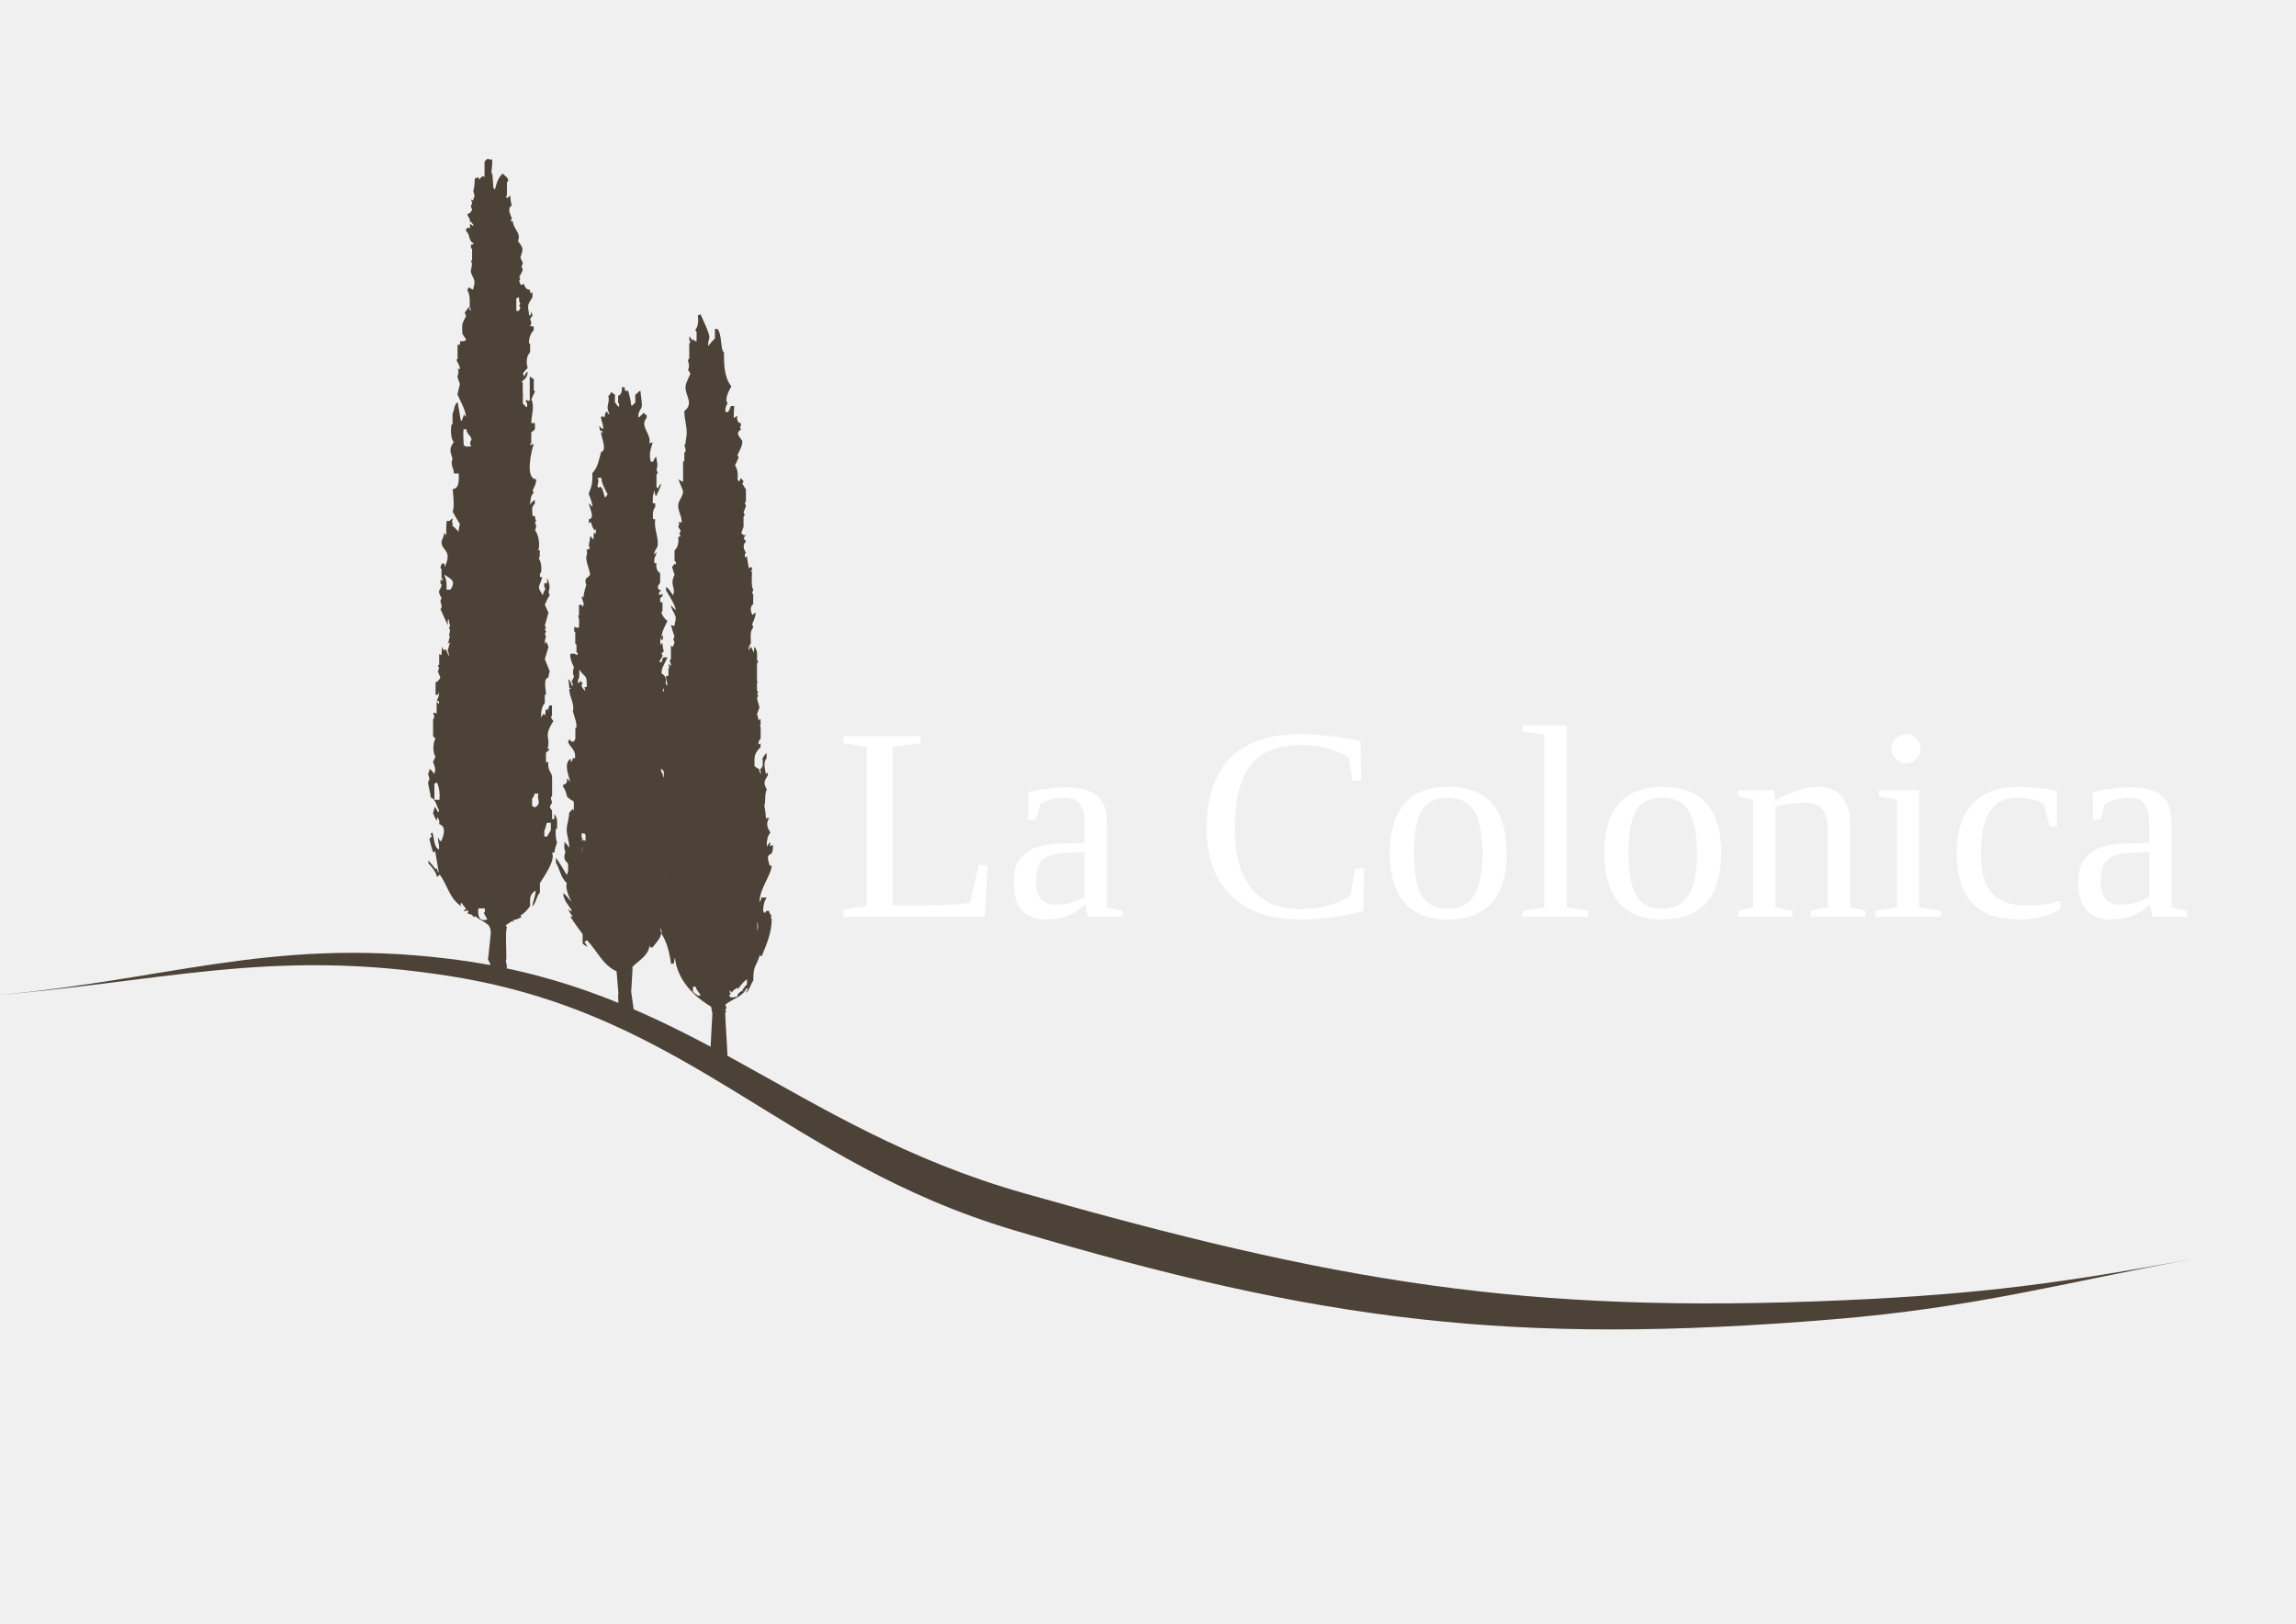
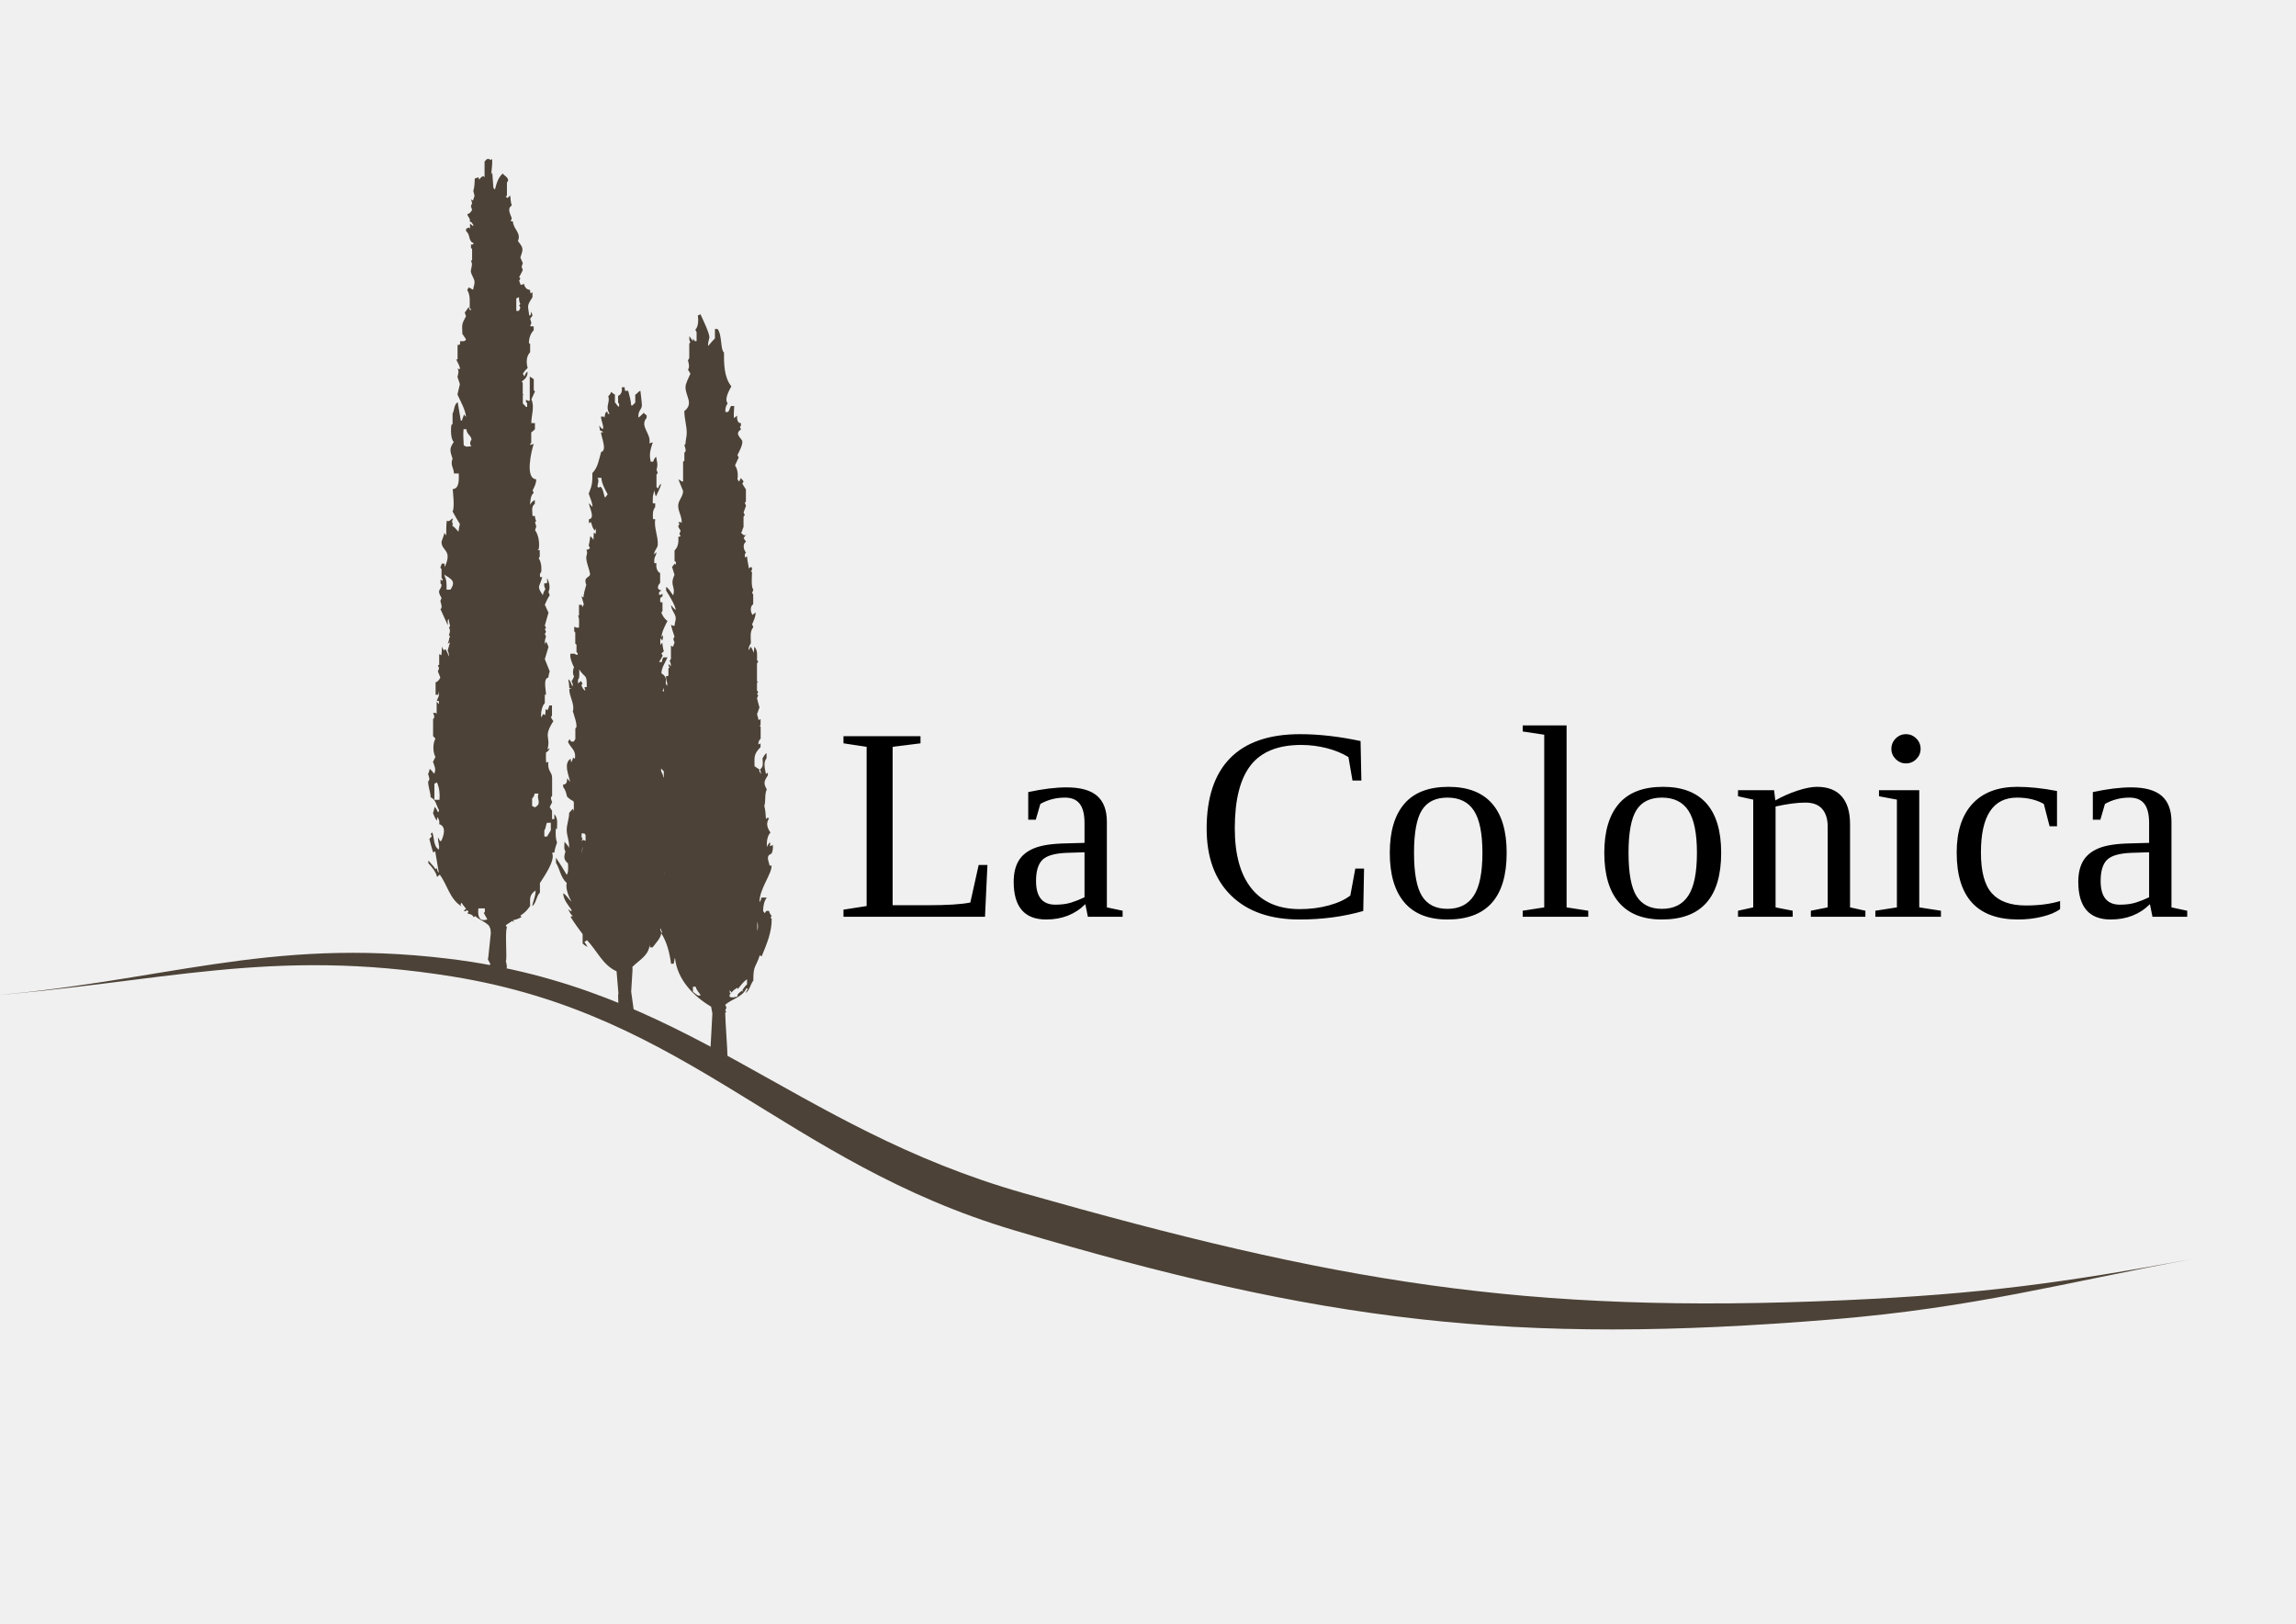
<svg xmlns="http://www.w3.org/2000/svg" id="lacolonica-logo" height="{{ site.logo_height }}" version="1.1" viewBox="0 0 1587.4 1122.52" xml:space="preserve">
  <g id="g70" transform="matrix(1.333333,0,0,-1.333333,0,1122.52)">
    <g id="g72" transform="scale(0.13) translate(-500, -1000)">
      <path style="fill:none;fill-opacity:1;fill-rule:nonzero;stroke:none" id="path74" d="M 0,8418.89 H 11905.5 V 0 H 0 v 8418.89 0" />
      <path style="fill:#4c4237;fill-opacity:1;fill-rule:evenodd;stroke:none" id="path76" d="m 9248.69,2455.8 c -522.83,-96.3 -872.15,-194.88 -1439.54,-241.5 -1276.4,-104.86 -2036.99,-9.89 -3264.47,355.48 -918.66,273.45 -1293.52,859.15 -2239.76,1011.86 -728.03,117.5 -1160.01,-25.05 -1889.221,-80.09 729.211,55.04 1144.301,239.02 1871.191,151.34 960.61,-115.85 1366.85,-671.48 2297.7,-935.59 1239.08,-351.55 1988.25,-484 3274.84,-426.44 545.04,24.38 866.43,68.64 1389.26,164.94" />
      <path style="fill:#4c4237;fill-opacity:1;fill-rule:nonzero;stroke:none" id="path78" d="m 2433.92,3853.4 v -15.1 l -4.52,-2.44 14.43,-26.55 c -36.27,-11.91 -38.4,19.61 -35.65,44.09 z m 263.19,341.4 v -29.43 c -5.19,-8.45 -9.58,-17.39 -15.29,-25.51 h -10.64 v 24.67 c 6.7,8.82 5.66,20.55 10.26,30.27 z m -48.96,116.59 c -9.92,-21.1 15.76,-39.54 -14.71,-54.95 l -10.99,5.41 v 29.54 c 5.11,5.6 9.32,12.25 9.91,20 z m -405.07,44.46 c 9.51,-22.08 11.93,-45.74 9.85,-69.54 h -20.24 v 64.37 z m 28.67,828.53 c 27.37,-16.8 48.86,-25.72 24.88,-59.79 h -15.52 c 0.11,26.43 1.34,34.93 -9.36,59.79 z m 88.66,580.03 c 1.06,-21.32 20.29,-25.78 20.24,-41.92 -6.34,-7.42 -7.58,-18.97 -0.41,-26.31 l -20.37,-1.36 -10.19,5.23 c -0.66,21.53 -3.09,42.84 -0.68,64.36 z m 209.65,526.52 c 0.31,-9.05 0.39,-19.48 5.59,-27.31 l -4.88,-4.88 4.88,-9.74 -5.84,-12.82 h -10.49 v 49.88 z m -106.89,550.88 -7.89,-4.35 -2.22,4.4 h -10.66 l -9.65,-9.97 v -62.8 l -4.39,4.75 c -7.79,-1.8 -12.81,-8.2 -17.11,-14.45 l -2.86,9.82 -14.84,-5.4 c -0.34,-16.48 -0.66,-33.38 -5.59,-49.26 l 4.88,-19.5 -6.3,-18.74 -7.61,4.62 4.16,-15.13 -4.88,-12.18 4.88,-14.62 c -3.82,-7.18 -10.11,-15.76 -18.89,-16.67 0.81,-11.08 13.62,-17.58 9.39,-29.5 12.52,-4.08 7.04,-7.03 13.81,-11.95 v -6.83 l -12.69,9.91 v -19.62 l -4.52,4.47 -10.9,-4.87 v -10.44 c 16.85,-10.46 8.23,-39.79 28.93,-46.33 v -5.34 l -9.65,-1.27 v -13.3 l 4.52,-4.27 v -44.48 l -4.7,-2.12 c 7.89,-14 2.05,-24.4 -0.18,-38.71 -2.15,-13.85 14.5,-31.56 14.63,-46.31 0.09,-10.42 -4.7,-20.25 -5.58,-30.58 -6.06,2.64 -11.9,5.84 -17.3,9.67 l -6.32,-11.48 c 13.28,-19.41 9.74,-48.27 9.7,-70.6 l 4.35,-3.69 v -6.95 c -5.06,2.31 -6.91,9.23 -7.56,14.25 l -16.29,-22.5 4.87,-14.62 c -18.35,-33.23 -15.45,-32.07 -14.53,-70.24 l 14.57,-21.6 c -2.45,-10.02 -16.24,-7.52 -23.75,-7.65 0.3,-7.97 2.18,-17.65 -9.91,-14.33 v -57.42 l -5.02,-1.76 c 3.87,-9.58 15.28,-26.88 14.43,-36.78 l -3.31,-1.78 -6.42,4.08 c 6.5,-11.67 3.46,-21.85 -0.18,-33.84 l 9.75,-29.25 -9.75,-41.43 c 9.54,-21.92 35.11,-66.74 33.49,-89.33 l -7.62,9.92 c -1.43,-8.57 -6.16,-16.11 -7.87,-24.61 H 2338 l -12.4,73.33 c -14.97,-8.54 -12.5,-31.93 -20.47,-45.44 v -41.49 l -4.92,-4.26 c -2.26,-15.83 -2.99,-56.25 9.77,-67.34 -18.91,-27.74 -14.79,-36.42 -4.89,-66.72 -10.01,-26.61 4.63,-34.6 5.59,-59.04 h 19.18 c 0.11,-19.26 4.05,-60.96 -24.11,-62.38 0.46,-9.27 8.69,-76.09 -0.65,-89.2 9.26,-17.01 19.2,-33.63 29.24,-50.2 -2.41,-10.07 -4.77,-20.23 -5.62,-30.58 -8.07,9.22 -16.17,18.61 -26.34,25.61 l 4.96,2.82 c -5.52,9.61 -5.2,14.47 -0.18,24.16 -10.18,-0.71 -11.32,-14.44 -25.31,-8.98 -2.32,-19.19 -1.83,-38.94 -1.91,-58.24 l -7.48,9.69 c -1.09,-8.73 -11.17,-32.36 -11.25,-35.16 -0.97,-37.48 45.58,-31.41 12.32,-101.16 l -0.84,14.02 h -10.51 l -5.68,-15.59 4.71,-6.96 v -34.73 l 4.06,-3.71 v -7.36 l -8.16,4.86 v -15.73 l 4.1,-4.27 c -0.49,-24.3 -22.3,-16.85 0,-53.62 l -4.87,-12.19 c 2.27,-5.99 9.87,-29.4 0.3,-31.73 l 29.38,-64.51 c 1.44,6.86 -3.38,20.03 3.41,24.56 1.35,-9.54 3.67,-18.9 5.91,-28.26 l -4.69,-5.16 c 6.51,-11.66 4.03,-19.59 -0.19,-31.4 l 4.9,-3.94 c -5.89,-9.03 -3.48,-21.38 -10.33,-29.85 l 9.92,5.79 -9.36,-32.94 c 3.34,-6.32 6.61,-16.45 3.45,-23.37 -1.47,10.51 -6.94,19.92 -11.92,29.1 l -7.32,-4.87 -7.08,14.8 c -0.57,-11.39 -0.36,-22.87 -2.44,-34.12 l -8.46,4.34 v -42.55 l -5.05,-2.11 4.69,-11.91 -4.87,-12.18 9.75,-24.38 c -3.3,-8.37 -9.85,-16.71 -18.86,-19.19 v -49.6 h 10.79 l 2.84,13.97 c 0.96,-21.75 -1.43,-19.3 -9.04,-37.87 l 8.81,-1.9 v -11.8 l -9.24,9.95 v -49.28 l -3.08,4.35 h -11.36 c 3.58,-6.51 8.82,-19.27 0.26,-24.32 v -68.4 l 9.38,-9.66 c -10.93,-19.13 -10.92,-53.99 0,-73.12 l -9.75,-19.5 c 5.29,-16.64 14.25,-30.54 4.35,-47.59 -5.04,7.06 -10.39,14.22 -17.48,19.37 -1.15,-7.1 -3.44,-13.98 -6.37,-20.53 2.11,-7.72 9.77,-23.75 0.18,-29.19 -0.08,-21.88 9.15,-41.98 10.02,-63.64 20.37,-7.46 22.89,-33.87 32.83,-50.18 v -7.39 h -5.35 c -1.63,7.6 -6.5,14.11 -11.43,19.92 -1.71,-8.64 -4.16,-17.11 -6.75,-25.52 4.11,-10.56 8.76,-21.03 15.18,-30.41 l 1.93,14.56 c 6.72,-7.31 10.09,-18.25 7.57,-27.99 30.24,-9.12 17.7,-47.17 8.16,-67.35 h -5.11 l -7.48,14.72 c -1.86,-16.38 7.04,-32.4 3.36,-48.69 -22.78,12.41 -17.64,47.47 -26.43,68.34 l -6.22,-5.56 4.16,-10.25 -9.55,-10.01 c 4.97,-18.09 8.55,-36.63 15.47,-54.15 l 7.77,4.63 14.54,-85.73 c -4.33,4.71 -8.89,11.86 -6.63,18.53 l -6.8,-3.68 c -7.96,12.54 -19.06,22.61 -28.42,34.04 v -10.67 c 14.79,-15.94 29.62,-33.28 34.83,-54.95 l 10.71,9.66 c 30.23,-41.36 40.03,-97.99 86.25,-126.47 l -3.79,7.95 5.06,6.38 c 3.26,-9.66 12.24,-15.65 17.06,-24.38 l -9.56,-8.24 8.34,-1.51 4.59,5.07 6.74,-6.34 -4.66,-7.61 c 8.93,-1.98 22.13,-4.4 24.68,-14.92 l 6.57,4.31 c 22.89,-18.93 32.93,-17.66 54.86,-37.69 l 5.95,-13.4 1.49,-16.67 -10.23,-98.34 c -3.82,-4.76 -0.25,-8.12 8.73,-25.77 l -4.69,-5.16 9.93,-11.96 -4.87,-7.32 15.83,-5.87 6.96,4.83 h 36.35 c 10.01,10.32 5.08,25.94 1.79,38 6.33,6.38 -4.15,117.21 4.51,134.25 l -4.89,8.85 25.61,16.74 7.82,-4.16 -4.71,7.5 c 12.11,1.81 23.59,6.66 34.31,12.44 l -4.52,5.92 c 15.86,9.35 28.86,23.28 38.96,38.53 -0.04,29.16 -4.9,42.95 21.71,61.66 0.83,-21.81 -10.46,-41.7 -13.24,-62.99 16.77,14.14 15.46,39.34 30.49,54.73 v 37.81 c 15.67,24.73 63.24,91.44 48.48,120.41 l 9.4,1.87 c 0.84,12.74 6.59,27.28 10.46,39.5 -6.48,16.71 -6.15,37.92 -4.74,55.6 l 4.38,-2.47 c 0.12,20.98 5.16,43.13 -10.54,60.15 v -20.09 h -8.99 v 33.35 l -9.36,14.84 9.75,19.5 c -2.59,7.03 -9.48,19.16 -0.18,24.31 v 72.28 c 0,25.42 -19.12,25.12 -15.06,64.68 l -8.2,-4.24 c -2.36,13.36 -1.12,27.05 -1.19,40.53 6.25,4.31 12.64,9.33 14.44,17.11 l -8.38,-4.01 c 13.69,53.16 -18.41,47.5 23.43,112.55 -4.01,4.66 -7.22,10 -9.74,15.6 l 4.15,6.81 v 39.94 h -10.9 c -0.56,-6.97 -4.97,-12.6 -6.86,-19.18 l -7.61,4.63 c -0.57,-8.05 -0.23,-16.23 -2.14,-24.12 l -7.42,4.79 -7.82,-14.12 c -2.4,16.86 1.88,44.98 14.14,57.6 v 33.23 l 4.61,0.11 c 1.16,14.29 -12.83,65.22 9.43,68.29 0.72,8.48 3.04,16.73 5.55,24.84 l -19.5,48.75 14.63,48.75 c -2.53,7.24 -5.42,14.63 -10.32,20.65 l -3.54,-9.81 c -2.54,9.7 0.72,21.46 4.1,30.59 l -4.87,9.75 4.87,9.75 -4.87,9.75 4.87,4.88 -4.87,9.75 14.63,51.19 -14.63,31.68 c 5.73,13.02 11.48,26.15 19.49,37.96 l -4.86,13.23 c 8.42,18.04 2.35,37.66 -5.18,54.83 -2.76,-9.11 7,-24.27 -11.41,-19.99 -1.29,-7.09 -0.44,-16.95 4.4,-22.65 -4.41,-7.98 -9.37,-16.38 -10.26,-25.65 -25.79,39.1 -13.79,29.36 -2.39,72.61 h -8.53 c -0.69,6.25 -2.81,14.96 3.93,18.78 2.79,16.57 0.39,42.17 -9.57,56.13 l 4.14,6.81 v 25.45 l -9.2,1.58 5.06,2.73 c 4.36,22.65 -0.43,56.9 -14.62,75.56 l 4.88,14.63 -4.88,17.06 4.69,5.16 c -3.48,6 -4.9,12.93 -5.41,19.79 h -9.3 c -0.09,15.57 -6.69,37.68 9.11,48.11 v 15.7 c -8.23,-4.12 -14.78,-11.08 -18.83,-19.3 0.35,13.55 2.08,39.34 14.55,47.56 l -4.56,9.73 c 6.96,14.29 15.09,28 14.17,44.5 -45.84,2.93 -18.52,115.36 -9.71,140.89 l -13.67,-3.92 -0.54,3.78 4.35,4.37 v 41.92 c 5.24,3.72 10.31,7.75 14.66,12.49 v 24.68 h -14.39 c -0.07,30 13.98,66.13 0.25,94.47 l 14.32,31.72 -4.77,4.85 v 44 c -5.6,3.16 -10.33,7.62 -16.01,10.66 v -96.4 l -4.51,-0.92 -10.6,4.17 v -8.43 l 4.57,-4.27 v -15.09 l -3.72,-0.76 -13.4,14.33 v 32.6 l 0.12,2.58 4.04,-2.48 -4.54,5.38 v 44.43 l -4.5,4.32 c 15.02,11.43 24.74,19.74 23.53,40.09 -6.65,-4.14 -10.08,-12.18 -11.98,-19.45 l -6.67,11.05 c 5.53,8.14 11.44,16.37 19.37,22.37 -5.74,20.9 -6.41,46.62 9.78,63.23 v 33.23 l -4.78,3.05 c -0.02,18.9 5.64,37.67 18.98,51.47 v 14.98 l -14.23,1.35 5,12.63 -4.87,17.07 9.5,12.33 -5.03,15.67 -3.32,-14.94 h -4.81 c -5.01,40.84 -11.07,35.22 12.9,72.53 v 19.83 l -7.96,-4.63 -2.05,14.34 c -14.06,-0.3 -21.38,12.49 -24.52,24.48 l -7.33,-4.55 h -5.31 l -5.95,16.06 4.88,9.75 -4.88,4.88 c 5.16,9.32 10.18,18.72 14.6,28.42 l -4.85,13.01 4.88,14.63 -9.75,21.94 c 11.55,34.99 13.35,36.65 -9.75,65.81 13.91,33.41 -18.11,46.39 -20.26,78.55 l -9.02,1.06 4.91,10.58 c -5.09,16.39 -20.56,39.43 -0.15,51.59 -4.47,12.74 -4.88,26.33 -6.24,39.63 l -11.96,-9.93 -6.39,6.52 5.23,2.37 v 52.72 l 4.88,8.23 c -0.01,13.44 -14.64,18.57 -21.56,28 -18.85,-15.69 -25.25,-41.13 -31.1,-63.85 l -6.23,6.7 -4.58,62.04 -4.39,-9.77 c 1.75,20.2 5.36,42.54 4.13,62.69" />
      <path style="fill:#4c4237;fill-opacity:1;fill-rule:nonzero;stroke:none" id="path80" d="m 3274.89,3541.14 c 2.63,-13.45 13.29,-22.93 20.22,-34.17 l -10.32,-1.54 c -7.34,4.74 -14.81,9.51 -20.84,15.91 v 19.8 z m 204.77,29.76 v -20.41 c -7.7,-6.37 -12.66,-15.17 -18.68,-22.99 l 4.17,-6.84 -5.6,4.31 c -8.1,-5.81 -19.29,-12.18 -18.67,-23.7 -14.06,-0.94 -15.48,-5.95 -30.71,-0.43 v 8.14 l 4.51,4.88 -4.12,4.26 v 8.95 l 8.21,-9.69 c 3.87,9.34 14.03,13.05 21.03,19.51 l 3.1,-4.98 c 11.3,13.82 21.9,28.7 36.76,38.99 z m 40.9,229.36 c 3.76,-11.8 3.76,-24.76 0,-36.56 z m -368.23,345.58 c 14.06,-6.48 15.08,-17.15 15.14,-31.11 -6.59,9.52 -12.04,19.92 -15.14,31.11 z m 141.51,2077.07 -10.43,-5.36 c 2.84,-16.32 2.66,-44.19 -10.11,-56.57 l 5.21,-8.83 v -36.69 h -6.95 l -6.5,10 -1.51,-9.57 -13.6,19.47 c -0.62,-6.75 -1.62,-18.02 3.85,-23.13 l -4.51,-6.8 v -57.48 l -5.24,-8.84 c 3.07,-12.33 7.83,-26.26 0,-37.88 3.99,-4.74 7.23,-10.09 9.75,-15.75 -6.28,-14.39 -19.5,-38.27 -19.5,-53.62 0,-35.85 33.83,-65.63 -4.74,-95.18 0.02,-29.53 9.69,-58.13 9.62,-87.63 -0.04,-14.4 -4.75,-28.28 -4.88,-42.66 l -4.69,-6.38 c 2.76,-5.46 10.11,-26.63 0.11,-28.6 v -32.66 l -5.08,-4.27 v -78.32 l -3.74,-0.89 -14.69,9.38 c 2.14,-8.28 18.3,-44.84 18.34,-47.17 0.43,-21.48 -19.5,-37.07 -19.5,-58.5 0,-24.08 16.76,-45.25 13.7,-69.65 l -2.22,4.26 h -10.92 l 4.35,-6.9 -4.91,-10.58 9.75,-17.06 -4.87,-12.19 5.06,-9.47 -9.34,-2.34 c 1.8,-18.66 -0.3,-40.91 -15.11,-54.21 V 5239 l 5.32,-4.27 v -11.37 l -4.5,5.09 -10.68,-13.22 9.75,-31.68 c -20.69,-44.53 5.66,-44.06 -5.43,-81.73 -9.16,11.43 -15.38,25.64 -27.94,33.95 v -15.16 c 9.54,-15.2 38.86,-61.29 37.67,-77.51 -6.69,5.87 -12.83,12.42 -17.9,19.76 0.09,-20.74 18.19,-34.32 18.47,-52.38 0.16,-10.09 -4.53,-19.46 -4.69,-29.53 l -3.84,-0.93 -10.47,3.9 c 3.7,-15.81 8.73,-31.26 14.13,-46.56 l -4.88,-9.75 4.88,-14.63 -6.3,-16.3 -7.97,4.62 v -52.61 l -5.23,-8.83 c 4.34,-5.91 5.62,-13.96 4.3,-21.08 l -8.42,9.93 v -8.96 l 4.12,-4.27 -4.8,-4.87 v -29.63 l -9.47,-1.55 c -1.69,-13.04 7.26,-25.36 4.38,-38.3 -6.77,6.7 -6.72,17.05 -12.61,24.32 -7.01,-35.59 8.65,-70.74 3.08,-106.32 l -9.47,-1.58 v -8.43 l 4.63,-4.26 v -5.07 l -3.27,-1.74 -6.41,4.08 4.69,-11.9 -4.52,-6.81 c 1.79,-14.98 0.2,-30.27 -5.23,-44.38 4.67,-17.38 9.93,-34.63 13.28,-52.33 l -6.46,13.25 h -11.56 c 29.29,-35.45 29.11,-81.56 29.11,-125.14 0,-18.67 9.46,-35.91 8.93,-54.64 l -2.33,9.58 h -13.47 c 1.67,-11.82 2,-23.78 2.3,-35.7 l 4.18,4.92 c 1.28,-16.62 0.65,-33.29 0.76,-49.94 -9.62,-1.34 -19.67,-1.09 -28.49,3.41 v -21.08 l 7.88,-6.57 v -6.98 l -8.54,4.56 c 2.59,-10.44 11.28,-30.23 -4.96,-34.04 v -9.87 c 8.96,-11.61 14.39,-25.43 19.12,-39.18 l -4.16,-4.37 c 7.63,-6.7 4.32,-41.77 4.16,-52.3 l -4.88,-4.26 c -1.16,-13.55 -3.66,-45.27 4.88,-56.06 -10.15,-45.08 12.34,-51.89 8.87,-86.7 -13.71,6.47 -15.04,31.92 -22.56,43.97 -0.11,-1.4 -1.36,-22.67 3.94,-18.21 l -4.88,-7.32 c 0.4,-47.83 43.29,-56.1 34.66,-122.17 l 8.29,4.14 0.93,-6.28 -10.97,-10.97 -8.34,3.37 4.68,-11.9 -4.34,-6.81 v -46.79 l -14.42,-1.96 v -30.31 l 4.14,-4.32 -4.59,-4.96 c 23.57,-36.57 33.84,-79.73 39.54,-122.37 h 10.6 c 2.24,7.83 2.29,16.11 5.1,23.8 8.18,-85.18 72.58,-153.1 144.11,-195.13 l 5.03,-26.97 -7.26,-135.02 -2.41,-3.12 1.54,-2.75 -1.98,-13.39 c -3.32,-4.96 -1.77,-11.98 -1.77,-11.98 l -3,-20.32 73.53,5.96 -0.6,3.12 c 0.82,-0.11 1.65,-0.23 2.46,-0.39 -0.03,32 -9.34,149.15 -9.24,181.16 l 4.88,3.05 -4.88,4.88 4.88,12.18 -4.91,11.33 c 26.61,23.53 68.58,29.86 83.97,65.13 h 6.42 l -9.27,-18.39 c 17.09,11.53 18.78,34.25 30.97,49.58 -0.05,63.01 8.86,48.97 25.85,101.21 l 7.28,-4.91 c 19.78,48.22 41.47,98.12 40.04,151.32 l -4.85,3.05 4.87,7.31 c -5.06,5.57 -9.56,12.27 -10.46,19.92 h -10.92 l -6.2,-9.08 -6.54,8.66 c -0.05,18.79 3.51,38.08 14.38,53.77 h -21.03 c -0.73,-6.77 -3.88,-13.07 -7.98,-18.43 0.13,54.19 50.42,113.56 48.24,145.82 h -7.91 c -2.58,17.83 -17.22,38.81 7.79,47.54 5.35,10.27 6.58,23.81 5.01,35.16 l -7.46,-4.36 -7.37,1.81 4.36,1.43 v 11.37 c -6.53,-4.73 -10.3,-12.1 -13.26,-19.4 -0.42,19.91 0.25,42.75 14.47,58.32 -12.77,18.57 -19.32,37.16 -5.05,57.19 l -8.35,1.5 -4.43,-5.53 c -0.9,17.8 -2.41,35.68 -6.54,53.06 6.49,21.44 0.09,45.1 9.75,65.81 -14.67,26.21 -10.07,32.41 4.34,56.6 v 9.95 l -7.71,-4.9 c -4.03,20.6 -11.59,44.43 2.47,63.01 v 20.24 c -7.46,-5.19 -11.43,-13.61 -16.11,-21.1 0.34,-14.24 5.48,-34.35 -9.44,-43.3 l 3.83,-18.85 c -4.54,4.72 -9.02,11.64 -6.8,18.47 -7.26,2.88 -12.94,8.37 -19.48,12.47 -0.07,37.72 -3.84,46.92 24,75.89 v 14.98 l -8.29,-4.49 c -1.61,8.85 2.77,17.37 8.73,23.63 v 47.85 l -4.79,3.05 4.47,2.44 v 24.97 l -7.84,-4.77 c -1.57,8.03 -3.89,15.89 -6.38,23.67 l 9.75,26.82 -9.75,36.56 4.88,12.19 -4.88,4.87 4.88,7.32 -4.97,7.02 v 31.37 l 4.26,0.1 -4.25,5.38 v 71.01 l 4.96,6.99 -4.97,7.03 c 0.24,19.76 3.53,36.11 -10.22,52.62 -1.48,-8.02 -2.04,-16.18 -2.2,-24.32 -3.43,8.39 -7.65,16.43 -12,24.38 l -9.22,-14.65 c -0.8,10.29 3.81,20.17 9.31,28.58 -0.11,21.61 -5.3,45.93 9.8,64.08 l -4.88,10.97 c 6.02,15.2 14.68,30.57 13.68,47.46 l -12.01,-9.8 c -8.42,11.17 -10.93,33.94 2.67,42.79 v 39.54 l -4.34,4.32 4.88,14.62 c -9.87,8.91 -5.39,54.94 -5.25,68.8 l -4.5,4.33 4.08,4.37 v 11.19 h -7.74 l -4.5,-5.18 c -1.76,16.3 -6.49,32.19 -7.18,48.63 l -8.1,-4.35 c -1.14,6.51 -2.35,14.87 3.91,19.3 -9.83,12.53 -14.67,32.95 0.01,43.97 l -9.73,13.7 9.56,14.34 -7.52,-3.41 -11.8,10.03 c 5.02,7.02 5.27,16.07 9.62,23.42 v 41.28 l 5.01,6.96 -4.87,9.75 9.75,26.81 -4.88,12.19 4.46,4.37 v 48.79 l -14.21,22.4 4.88,9.75 -10.68,13.23 -7.15,-14.57 -6.55,9.57 c 3.06,17.75 1.02,40.15 -9.75,55.15 l 14.63,31.69 -4.88,9.75 c 7.49,15.76 19.5,35.84 19.5,53.62 0,12.1 -35.27,29.56 -5.19,48.78 l -4.56,9.72 4.03,4.37 v 10.99 c -14.9,-1.12 -16.11,19.05 -15.01,29.42 l -13,-9.47 c -1.22,16.08 0.68,32.16 1.38,48.21 h -12.82 c -4.93,-7.52 -5.68,-17.14 -11.82,-23.94 h -10.55 c -1.42,12.25 1.44,24.52 9.04,34.34 -14.42,17.85 6.07,51.32 14.63,68.11 -29.41,35.48 -29.51,91.7 -29.45,135.46 -14.35,8.5 -7.04,70.37 -25.54,93.13 h -10.49 v -37.52 c -9.73,-9.3 -18.13,-19.86 -26.76,-30.16 -2.23,11.34 2.63,21.96 4.49,32.94 2.49,14.78 -27.75,76.93 -35.53,93.61 z M 3133.8,4404.7 c -1.28,-16.85 -12.92,-57.13 -0.37,-70.11 h 14.66 c 2,24.28 1.07,49.91 -14.29,70.11" />
      <path style="fill:#4c4237;fill-opacity:1;fill-rule:nonzero;stroke:none" id="path82" d="m 3160.73,4049.87 10.91,-4.59 v -25.49 c -19.5,0.97 -6.34,-21.31 -20.42,-29.72 -0.55,20.27 13.62,39.56 9.51,59.8 z m -336.27,49.61 -4.05,-27.19 c -0.2,-1.29 0.97,20.93 4.05,27.19 z m 5.99,52.91 5.23,-5.91 v -24.27 l -8.46,4.35 -7.54,-4.35 4.16,10.25 -4.17,4.26 v 15.67 z m 306.52,258.99 10.78,-11.7 v -23.89 h -10.78 z m -326.81,394.99 c 24.95,-38.01 30.48,-14.89 30.39,-69.91 l -9.51,-1.25 3.76,-13.77 c -8.62,4.13 -13.14,14.22 -15.83,22.84 l 4.87,4.88 -6.54,11.09 -11.78,-9.74 v 16.21 c 7.21,-0.14 5.09,33.92 4.64,39.65 z m 88.54,764.22 c 0.96,-22.32 14.53,-46.55 25.09,-65.8 l -10.15,-13.38 c -7.15,12.59 -6.3,35.29 -18.81,43.86 l -6.9,-4.18 -4.95,4.96 c 0.83,10.82 8.32,25.05 -0.23,34.54 z m 273.62,-1394.57 c 0.9,-7.86 1.65,-15.72 1.66,-23.55 l -6.48,5.98 z m -181,1755.67 h -11.03 c 1.64,-13.29 -0.67,-28.95 -14.84,-34.28 v -27.61 l 3.92,-3.79 V 5854 c -8.37,1.74 -9.31,12.1 -16.7,16.39 v 31.84 c -5.33,3.06 -10.22,6.82 -14.95,10.73 -2.49,-6.17 -5.34,-12.47 -11.31,-16.03 7.8,-29.5 -13.5,-39.43 4.91,-71.13 h -7.11 l -1.33,8.73 c -12.09,-1.49 -8.27,-16.29 -12.46,-24.14 l -1.97,4.38 h -11.2 c -0.02,-16.39 10.24,-32.39 8.63,-48.41 h -5.51 l -10.71,12.64 c 1.55,-6.16 2.63,-12.45 3.15,-18.79 l 14.28,-6.87 -9.76,-1.86 c 0.07,-17.05 25.99,-71.95 0.42,-77.94 -8.71,-28.83 -12.25,-61.56 -34.81,-83.72 0.02,-39.06 -0.25,-46.2 -14.72,-82.6 3.62,-10.7 17.27,-42.89 14.63,-52.41 l -13.69,14.57 c 0.13,-15.92 26.63,-60.57 -0.21,-64.12 v -15.65 l 7.74,4.63 c 5.13,-11.6 6.04,-26.06 16.88,-34.28 l 2.97,9.73 c 0.56,-7.53 0.73,-15.17 -0.57,-22.64 l -7.54,4.68 -1.36,-28.63 c -3.04,5.65 -7.3,10.72 -12.47,14.53 -1.34,-12.65 -3.74,-25.16 -6.38,-37.59 l 4.89,-8.78 c -2.18,-5.24 -9.18,-7.41 -14.31,-8.27 7.56,-14.71 -1.62,-20.16 -0.33,-34.14 1.85,-20.08 10.53,-38.9 14.63,-58.5 4.26,-20.41 -28.43,-11.01 -14.63,-46.31 -4.93,-16.56 -9.75,-33.32 -11.36,-50.59 l -7.72,4.42 9.33,-31.83 -6.16,-11.34 -1.87,9.32 h -11.19 v -42.47 l -4.44,-1.32 c 7.08,-5.26 4.32,-38.09 4.24,-47.18 -6.82,-1.23 -12.82,0.71 -18.83,3.83 v -18.7 l 4.12,-4.27 v -44.48 l 4.88,-4.27 v -29.86 l 4.9,-4.26 v -5.61 l -6.12,-0.49 -6.81,4.1 h -16.04 c -3.68,-14.5 7.25,-41.23 14.32,-54.07 -5.31,-10.2 -6.06,-26.53 0,-36.56 -2.29,-6.52 -5.33,-12.92 -9.75,-18.28 l 4.88,-13.41 -1.78,-8.62 c -5.14,9.77 -6,23.1 -16.79,28.82 3.15,-11.52 3.95,-23.46 4.65,-35.33 l 9.23,-1.65 -9.59,-2.21 c -0.03,-29.49 22.95,-60.55 14.28,-88.26 2.54,-9.38 23.6,-65.29 10.06,-67.84 v -42.76 l -6.47,-10.29 h -10.19 l -6.53,9.8 -6.26,-11.25 c 12.95,-27.04 32.73,-31.94 27.85,-66.93 l -7.75,4.52 c -0.65,-6.81 -3.7,-13.29 -7.64,-18.81 l -1.77,14.41 c -30.02,-19.3 -6.92,-66.1 -2.12,-92.62 l -11.89,14.74 c -0.3,-11.51 -0.38,-25.4 -15.79,-24.92 v -10.14 c 8.95,-10.76 12.37,-24.84 15.33,-38.2 31.8,-31.61 26.91,1.57 27.18,-58.95 l -3.08,10.27 c -6.04,-4.41 -10.38,-10.55 -15.47,-15.95 -0.01,-23.42 -9.84,-45.36 -9.84,-67.96 0,-25.23 11.37,-43.86 9.33,-71.94 -3.83,9.53 -11.92,16.44 -18.14,24.35 -0.11,-7.8 -3.35,-33.29 3.94,-37.72 -6.1,-21.63 -8.69,-32.59 9.85,-48.53 1.13,-10.23 2.4,-37.93 -5.13,-45.32 -13.57,23.14 -27.54,46.08 -42.75,68.18 v -20.15 c 15.92,-26.03 18.9,-59.91 43.01,-80.73 -5.93,-21.72 8.36,-55.55 18.99,-74.77 -11.63,10.8 -19.55,25.29 -33.03,34.11 -0.07,-25.25 19.35,-46.66 32.85,-66.26 v -6.98 l -13.28,9.44 c 5.23,-9.74 9.27,-21.05 19.02,-27.3 l -9.75,-2.58 c 14.58,-24.31 31.73,-46.93 48.58,-69.7 v -37.26 c 5.56,-5.66 12.23,-10.2 19.38,-13.62 -3.34,6.97 -7.62,13.44 -12.19,19.65 l 10.15,7.2 c 39.63,-41.2 63.48,-100.41 117.99,-124 l 7.48,-88.93 -1.39,-6.79 1.34,-37.8 -3.06,-23.95 0.91,0.03 -0.68,-5.86 13.4,-1.49 31.55,7.74 0.01,1.15 1.29,0.05 19.79,-14.19 -12.31,88.43 5.34,87.59 -0.5,11.44 c 25.77,26.38 65.17,44.92 68.72,87.68 l 1.51,-9.83 h 10.38 c 11.57,16.87 45.65,48.08 30.33,70.3 7.28,8.65 14.04,17.71 20.6,26.9 l 2.06,-9.45 h 10.38 c 14.32,21 28.44,42.21 40.06,64.85 l -5.17,19.88 -3.78,-9.85 c -2.38,27.54 -1.37,21.67 13.62,42.62 l -9.63,2.31 v 5.84 l 9.16,1.26 c 7.09,6.82 5.98,36.52 5.02,45.21 h -8.48 l -0.71,4.04 4.52,4.37 v 34.02 l 4.43,0.11 v 10.91 l -8.02,-4.5 c -2.31,12.82 -2.28,27.52 3.95,39.3 -0.14,0.89 -4.57,33.16 -3.68,21.15 1.24,-16.67 -14.82,-26.13 -19.19,-40.95 l -11.43,10.87 v 39.63 l 6.71,5.87 6.45,-14.61 c 3.83,22.3 5.61,46.65 20.63,64.83 v 15.19 h -8.02 l -5.16,-4.78 c -2.67,7.29 0.59,16.79 3.94,23.34 l -4.87,7.32 c 0.11,15.63 8.57,44.25 18.55,56.34 v 15.45 c -5.82,-3.14 -10.92,-8.43 -12.67,-14.94 h -10.64 l 0.52,19.08 h -12.24 l 4.29,-10.12 c -2.37,-6.45 -7.5,-12.51 -14.35,-14.29 -2.28,-16.08 0.1,-32.28 1.96,-48.45 -14.08,45.9 -7.26,52.87 6.5,96.11 l 2.42,-9.98 c 22.95,15.78 22.76,46.37 15.47,70.44 l -4.37,-14.63 c 3.84,22.06 8.53,83.27 -5.19,103.61 l 4.87,7.31 -14.62,19.51 c 23.63,49.44 -27.99,54.49 -0.09,98.09 l -4.95,39.62 -4.32,-9.78 c -2.82,7.95 5.28,23.62 9.36,30.5 l -10.43,13.31 c -2.84,-7.65 -8.86,-13.25 -13.95,-19.4 v 3.65 l 4.07,4.37 v 10.92 l -8.96,0.81 c 11.94,17.03 19.44,50.95 19.52,71.66 l -4.89,6.26 c 8.3,9.82 15.13,21.03 18.41,33.55 -7.26,-4.88 -11.07,-13.01 -16.9,-19.28 l -6.74,6.34 4.53,1.87 -9.97,11.29 -2.53,-14.66 -6.73,1.62 c 10.31,24.75 26.62,53.16 -4.43,70.51 0.05,23.59 15.57,42.88 24,63.9 H 3147 c -5.34,-4.89 -6.18,-12.46 -7.54,-19.16 l -11.2,1.47 c 6.57,7.03 10.57,16 14.9,24.48 l -4.91,8.92 9.63,8.49 c -3.91,11.21 -4.8,23.1 -6.22,34.8 l -7.23,-9.79 c -1.2,9.04 -1.2,18.23 0,27.26 l 7.23,-9.78 c 1.81,7.24 5.25,14.57 1.11,21.72 l -4.09,-9.75 c -0.92,19.64 14.81,49.32 23.78,66.81 -8.88,3.78 -23.57,24.75 -24.17,34.38 l 4.13,4.36 v 35.47 h -8.3 c -1.16,11.41 -4.02,17.71 8.38,23.43 v 10.55 l -7.59,-4.47 h -5.84 c -1.78,12.52 0.27,10.96 9.15,17.74 -20.19,3.03 -15.43,18.89 -5.11,30.2 v 38.86 c -14.09,7.07 -16.68,25.43 -14.89,39.5 h -8.08 c -3.33,26.7 7.47,26.3 8.12,44.51 l -8.83,-9.84 c -1.7,14.25 13.38,24.76 14.21,38.57 2.06,34.53 -15.91,67.78 -10.12,102.46 h -8.65 c -1.54,16.03 -2.42,35.07 8.52,48.26 v 14.92 h -9.51 c -0.14,23.41 -1.67,29.62 7.27,51.78 0.21,-8.3 1.37,-16.92 5.19,-24.4 7.43,16.72 17.27,32.64 20.81,50.81 -6.67,-4.13 -10.11,-12.18 -12.22,-19.42 l -6.41,6.46 v 49.02 l 5.14,6.98 -4.87,12.19 c 6.67,25.76 1.54,27.89 -1.43,52.18 -6.52,-4.33 -9.82,-12.36 -11.93,-19.59 h -9.79 c -7.43,31.68 -0.98,47.37 8.09,77.25 l -13.66,-3.94 c 9.23,38.04 -40.54,67.71 -10.71,101.57 v 9.92 c -4.43,2.41 -8.8,5.87 -11.13,10.43 -7.41,-6.38 -13.74,-14 -21.87,-19.52 -2.46,28.57 14.46,33.06 13.92,49.04 -0.66,19.35 -4.19,38.6 -5.92,57.87 -8.31,-2.17 -12.55,-11.89 -20.5,-15.22 v -31.87 l -11.42,-11.34 h -4.74 c -1.49,19.92 -6.71,39.29 -11.98,58.47 h -12.55 l -1.85,14.15" />
      <text style="font-style:normal;font-weight:400;font-size:1100px;line-height:1.25;fill-opacity:1;stroke:none;stroke-width:7.5" id="text170" x="4032.698" y="-3919.835" transform="scale(1,-1)" xml:space="preserve">
-         <tspan id="tspan168" x="3832.698" y="-3819.835" style="font-size:1100px;stroke-width:7.5;fill:#fff">La Colonica</tspan>
+         <tspan id="tspan168" x="3832.698" y="-3819.835" style="font-size:1100px;stroke-width:7.5;">La Colonica</tspan>
      </text>
    </g>
  </g>
</svg>
